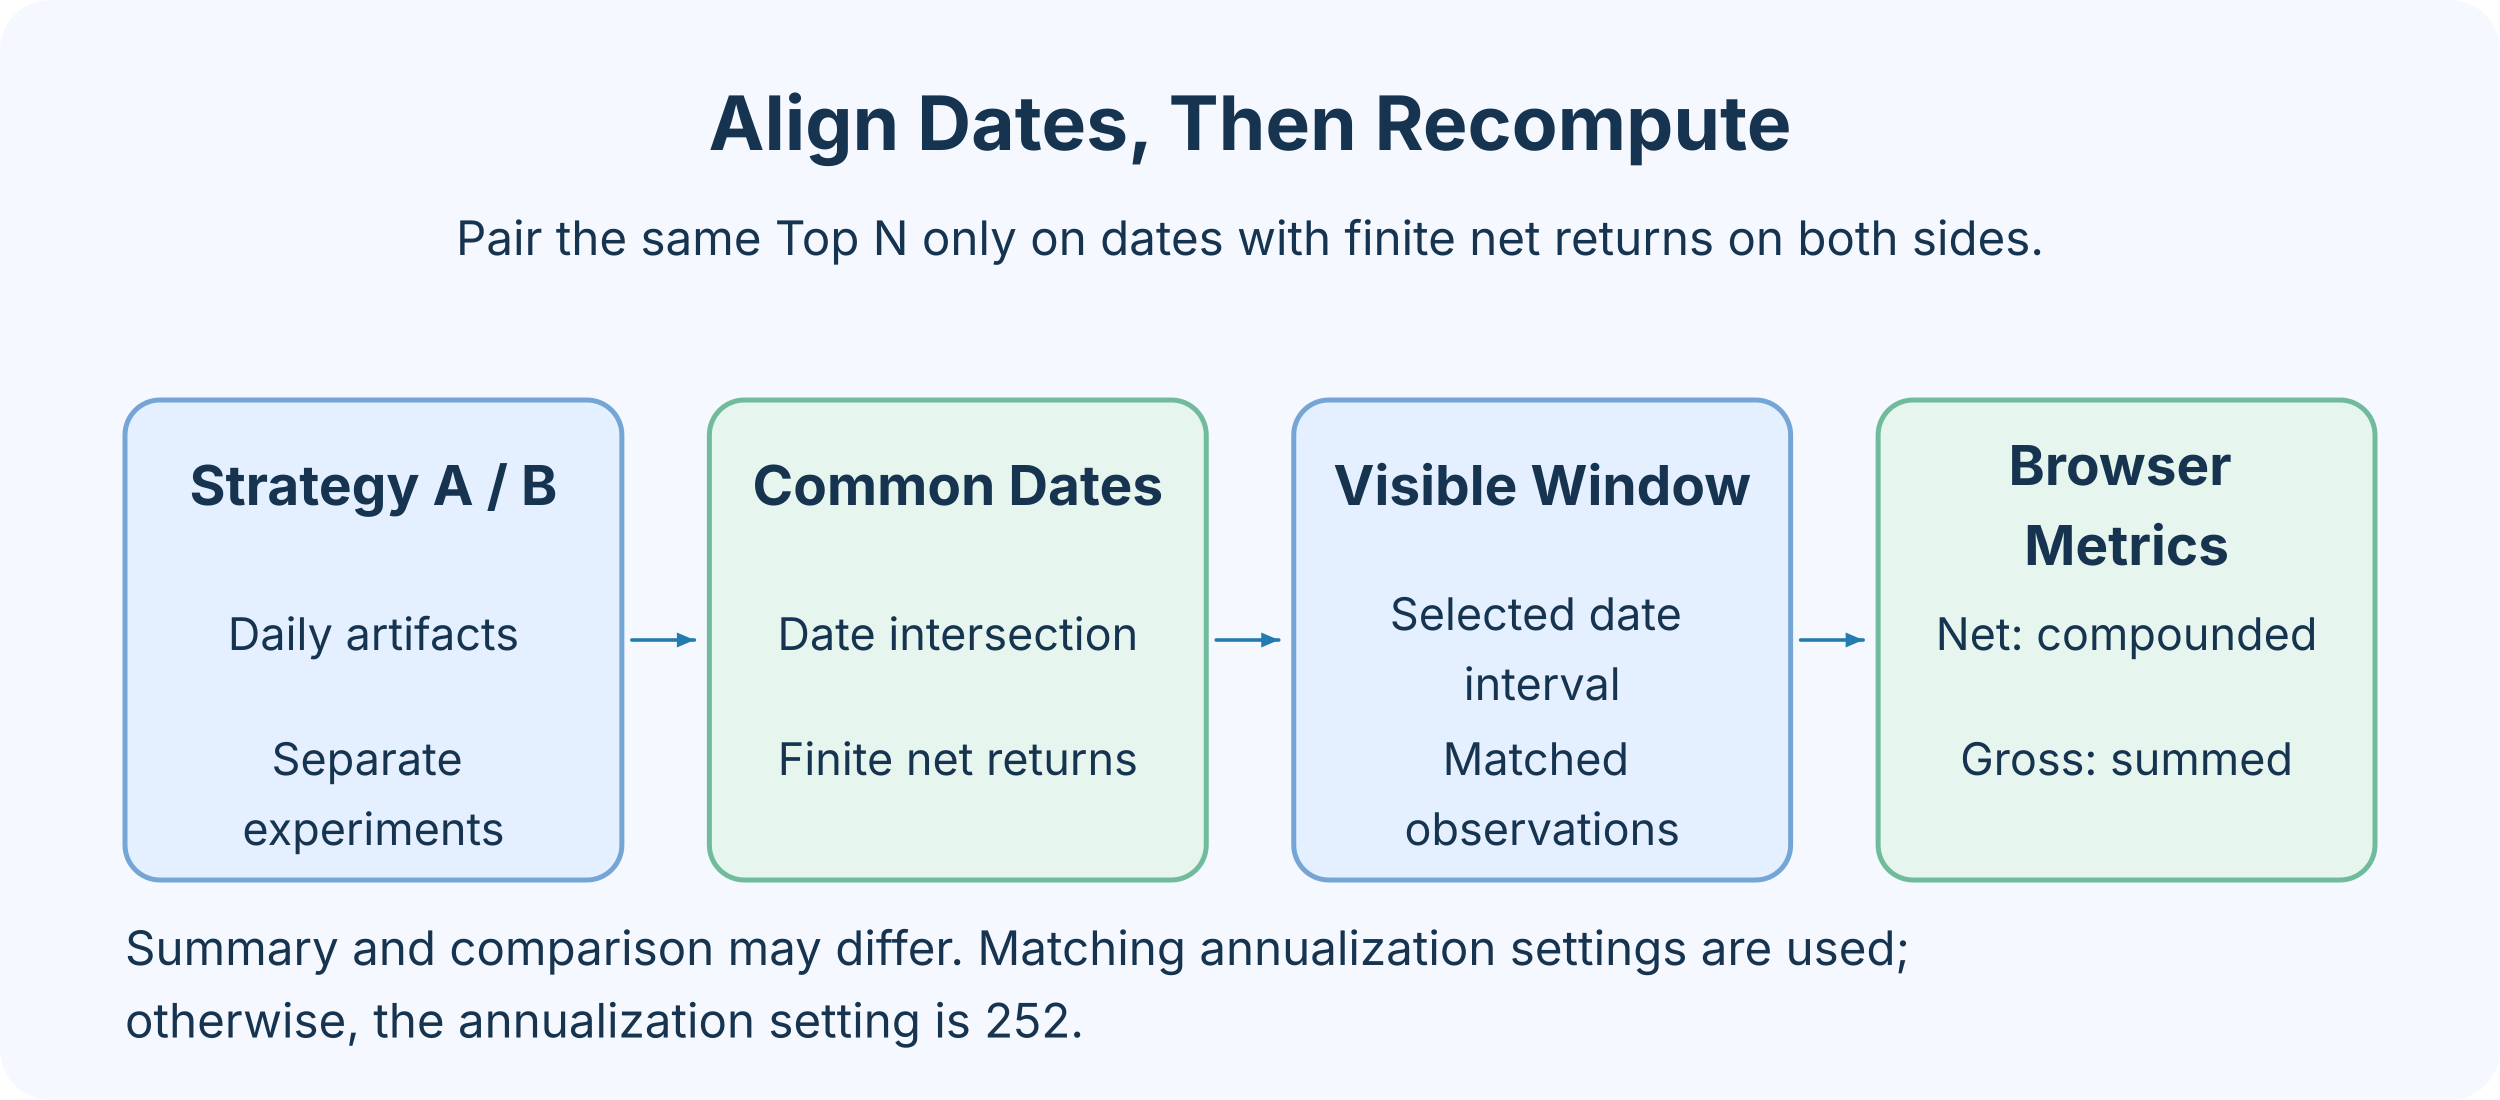
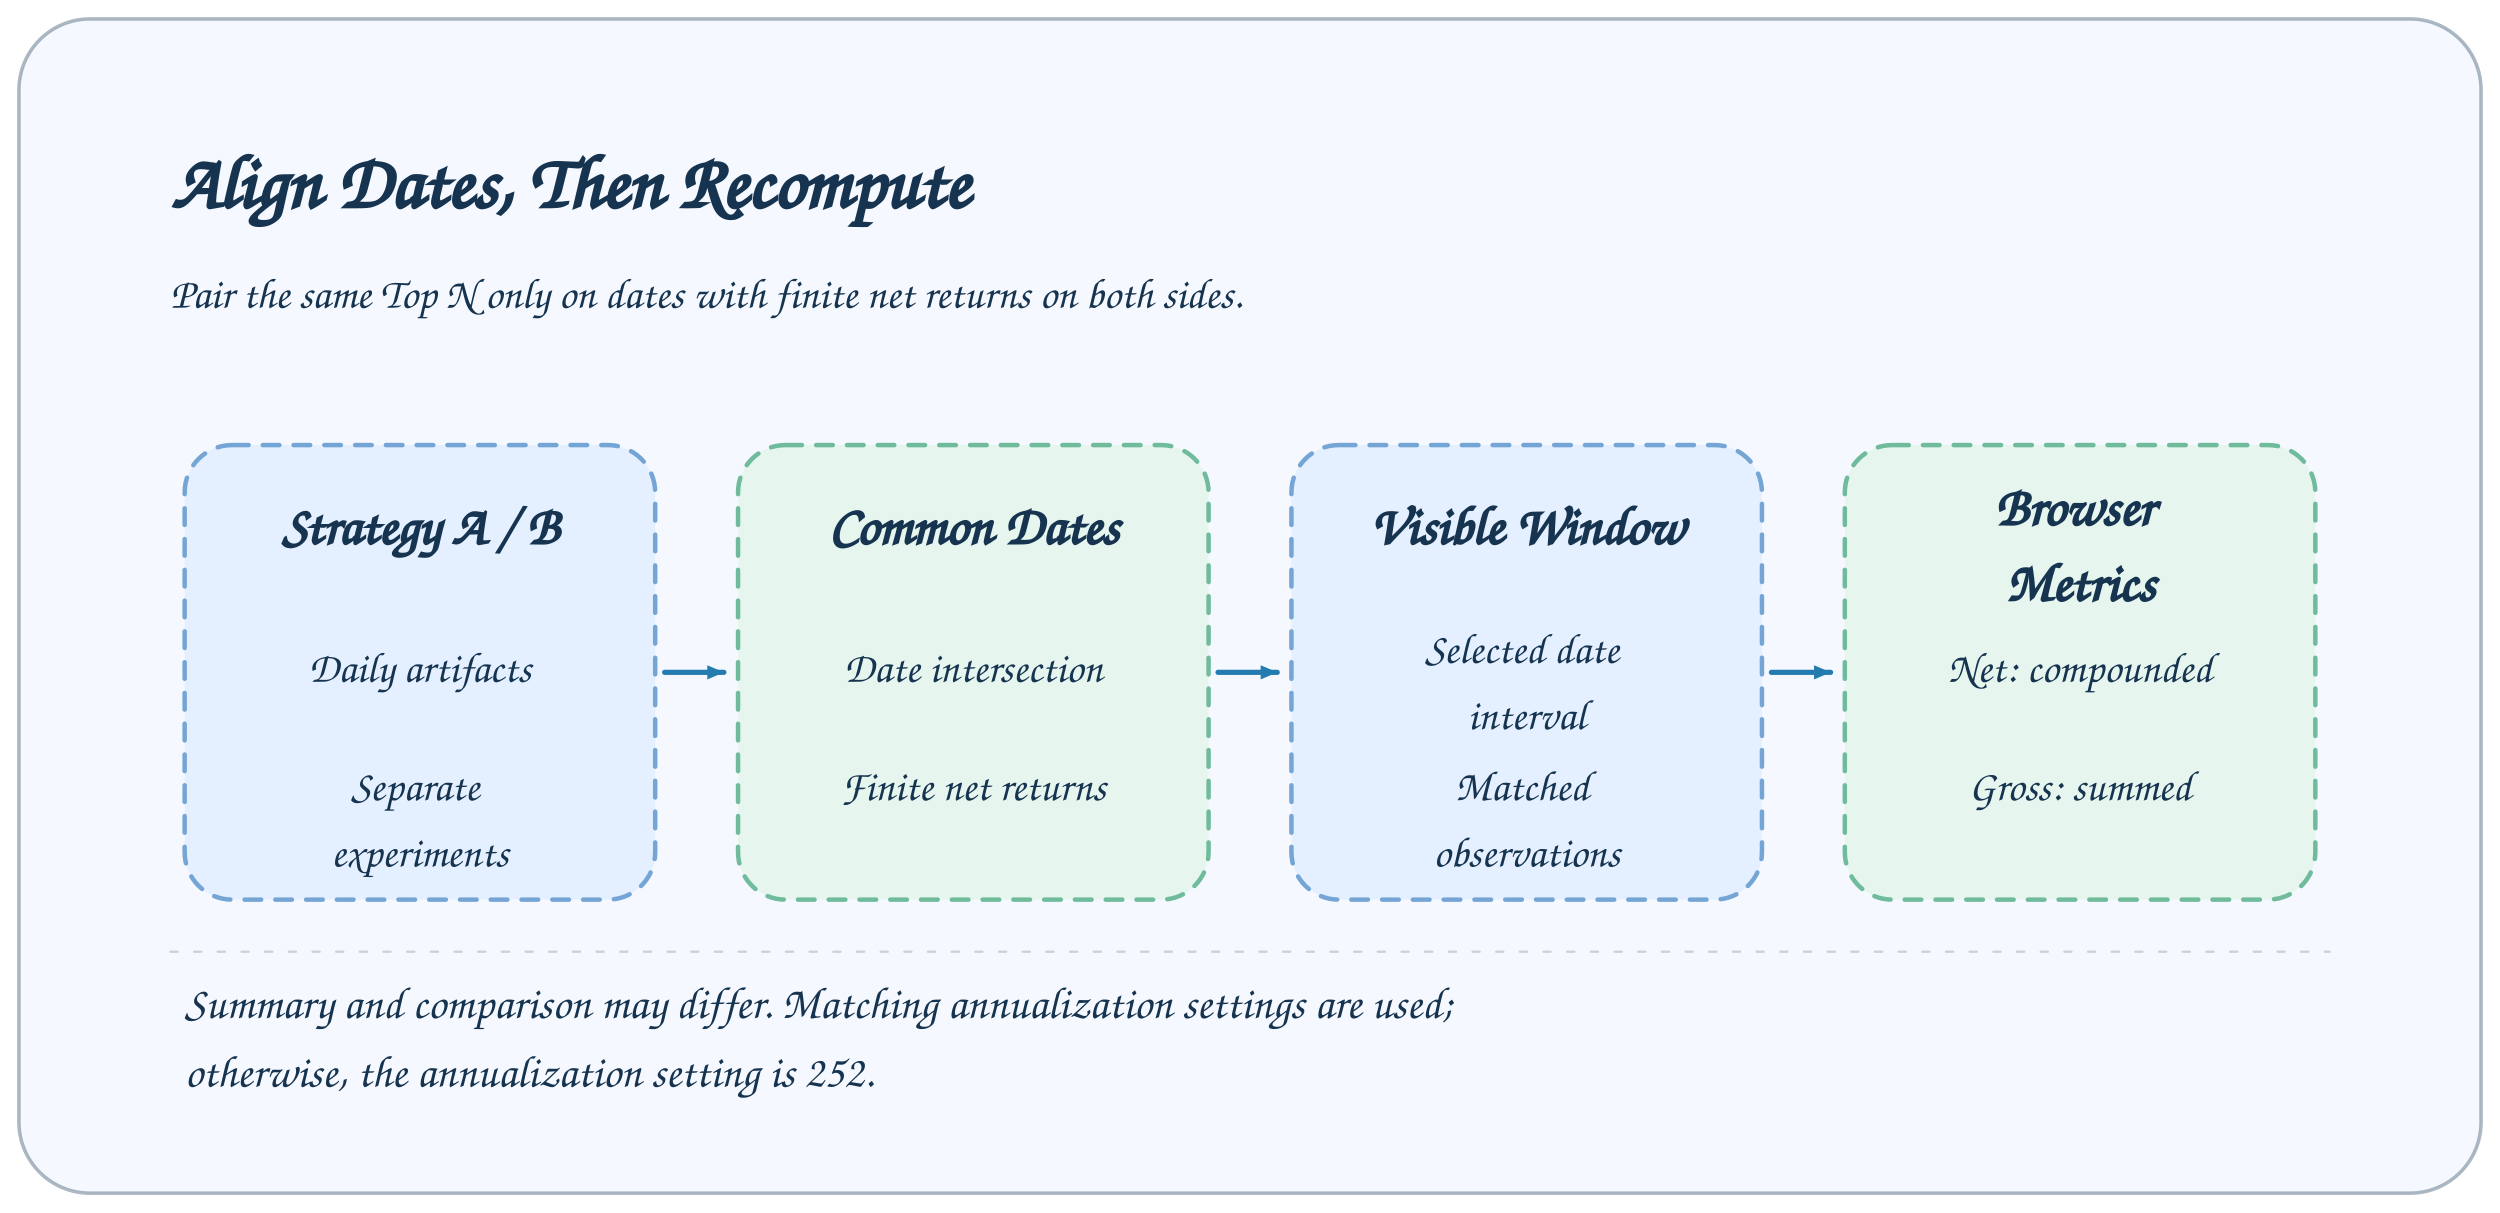
- <svg xmlns="http://www.w3.org/2000/svg" width="1000" height="440" viewBox="0 0 1000 440" role="img" aria-labelledby="title desc">
+ <svg xmlns="http://www.w3.org/2000/svg" width="1056" height="512" viewBox="0 0 1056 512" role="img" aria-labelledby="title desc">
  <defs>
    <marker id="arrow" viewBox="0 0 8 6" refX="7" refY="3" markerWidth="8" markerHeight="6" orient="auto-start-reverse" markerUnits="userSpaceOnUse">
      <path d="M 0 0 L 7 3 L 0 6 z" fill="#247baf" />
    </marker>
  </defs>
-   <rect width="1000" height="440" rx="20" fill="#f5f9ff" />
-   <g font-family="Comic Sans MS, Bradley Hand, -apple-system, BlinkMacSystemFont, Segoe UI, sans-serif" fill="#163450">
-     <text x="500" y="60" font-size="30" font-weight="700" text-anchor="middle">Align Dates, Then Recompute</text>
-     <text x="500" y="102" font-size="19" text-anchor="middle">Pair the same Top N only on dates with finite net returns on both sides.</text>
-     <rect x="50.0" y="160" width="198.75" height="192" rx="14" fill="#e4f0ff" stroke="#74a5d5" stroke-width="2" />
-     <text x="149.375" y="202" text-anchor="middle" font-size="22" font-weight="700">Strategy A / B</text>
-     <text x="149.375" y="260" text-anchor="middle" font-size="18">Daily artifacts</text>
-     <text x="149.375" y="310" text-anchor="middle" font-size="18">
-       <tspan x="149.375" dy="0">Separate</tspan>
-       <tspan x="149.375" dy="28">experiments</tspan>
-     </text>
-     <path d="M 252.75 256 H 277.75" fill="none" stroke="#247baf" stroke-width="1.45" marker-end="url(#arrow)" stroke-linecap="round" stroke-linejoin="round" />
-     <rect x="283.75" y="160" width="198.75" height="192" rx="14" fill="#e6f6ef" stroke="#6fbb9b" stroke-width="2" />
-     <text x="383.125" y="202" text-anchor="middle" font-size="22" font-weight="700">Common Dates</text>
-     <text x="383.125" y="260" text-anchor="middle" font-size="18">Date intersection</text>
-     <text x="383.125" y="310" text-anchor="middle" font-size="18">Finite net returns</text>
-     <path d="M 486.5 256 H 511.5" fill="none" stroke="#247baf" stroke-width="1.45" marker-end="url(#arrow)" stroke-linecap="round" stroke-linejoin="round" />
-     <rect x="517.5" y="160" width="198.75" height="192" rx="14" fill="#e4f0ff" stroke="#74a5d5" stroke-width="2" />
-     <text x="616.875" y="202" text-anchor="middle" font-size="22" font-weight="700">Visible Window</text>
-     <text x="616.875" y="252" text-anchor="middle" font-size="18">
-       <tspan x="616.875" dy="0">Selected date</tspan>
-       <tspan x="616.875" dy="28">interval</tspan>
-     </text>
-     <text x="616.875" y="310" text-anchor="middle" font-size="18">
-       <tspan x="616.875" dy="0">Matched</tspan>
-       <tspan x="616.875" dy="28">observations</tspan>
-     </text>
-     <path d="M 720.25 256 H 745.25" fill="none" stroke="#247baf" stroke-width="1.45" marker-end="url(#arrow)" stroke-linecap="round" stroke-linejoin="round" />
-     <rect x="751.25" y="160" width="198.75" height="192" rx="14" fill="#e6f6ef" stroke="#6fbb9b" stroke-width="2" />
-     <text x="850.625" y="194" text-anchor="middle" font-size="22" font-weight="700">
-       <tspan x="850.625" dy="0">Browser</tspan>
-       <tspan x="850.625" dy="32">Metrics</tspan>
-     </text>
-     <text x="850.625" y="260" text-anchor="middle" font-size="18">Net: compounded</text>
-     <text x="850.625" y="310" text-anchor="middle" font-size="18">Gross: summed</text>
-     <text x="50" y="386" font-size="19">
-       <tspan x="50" dy="0">Summary and comparison may differ. Matching annualization settings are used;</tspan>
-       <tspan x="50" dy="29">otherwise, the annualization setting is 252.</tspan>
-     </text>
+   <rect x="8" y="8" width="1040.0" height="496.0" rx="30" fill="#f5f9ff" stroke="#163450" stroke-width="1.5" stroke-linejoin="round" stroke-opacity="0.35" />
+   <g transform="translate(28 28)" font-family="'Comic Sans MS', 'Chalkboard SE', 'Comic Neue', cursive" data-diagram-content="true">
+     <g font-family="'Comic Sans MS', 'Chalkboard SE', 'Comic Neue', cursive" fill="#163450">
+       <text x="44" y="60" font-size="32" font-weight="700" text-anchor="start">Align Dates, Then Recompute</text>
+       <text x="44" y="102" font-size="18" text-anchor="start" fill="#163450">Pair the same Top N only on dates with finite net returns on both sides.</text>
+       <rect x="50.0" y="160" width="198.75" height="192" rx="20" fill="#e4f0ff" stroke="#74a5d5" stroke-width="1.9" stroke-dasharray="7 6" stroke-linecap="round" />
+       <text x="149.375" y="202" text-anchor="middle" font-size="22.7" font-weight="700">Strategy A / B</text>
+       <text x="149.375" y="260" text-anchor="middle" font-size="18">Daily artifacts</text>
+       <text x="149.375" y="310" text-anchor="middle" font-size="18">
+         <tspan x="149.375" dy="0">Separate</tspan>
+         <tspan x="149.375" dy="28">experiments</tspan>
+       </text>
+       <path d="M 252.75 256 H 277.75" fill="none" stroke="#247baf" stroke-width="2.2" marker-end="url(#arrow)" stroke-linecap="round" stroke-linejoin="round" />
+       <rect x="283.75" y="160" width="198.75" height="192" rx="20" fill="#e6f6ef" stroke="#6fbb9b" stroke-width="1.9" stroke-dasharray="7 6" stroke-linecap="round" />
+       <text x="383.125" y="202" text-anchor="middle" font-size="23" font-weight="700">Common Dates</text>
+       <text x="383.125" y="260" text-anchor="middle" font-size="18">Date intersection</text>
+       <text x="383.125" y="310" text-anchor="middle" font-size="18">Finite net returns</text>
+       <path d="M 486.5 256 H 511.5" fill="none" stroke="#247baf" stroke-width="2.2" marker-end="url(#arrow)" stroke-linecap="round" stroke-linejoin="round" />
+       <rect x="517.5" y="160" width="198.75" height="192" rx="20" fill="#e4f0ff" stroke="#74a5d5" stroke-width="1.9" stroke-dasharray="7 6" stroke-linecap="round" />
+       <text x="616.875" y="202" text-anchor="middle" font-size="23" font-weight="700">Visible Window</text>
+       <text x="616.875" y="252" text-anchor="middle" font-size="18">
+         <tspan x="616.875" dy="0">Selected date</tspan>
+         <tspan x="616.875" dy="28">interval</tspan>
+       </text>
+       <text x="616.875" y="310" text-anchor="middle" font-size="18">
+         <tspan x="616.875" dy="0">Matched</tspan>
+         <tspan x="616.875" dy="28">observations</tspan>
+       </text>
+       <path d="M 720.25 256 H 745.25" fill="none" stroke="#247baf" stroke-width="2.2" marker-end="url(#arrow)" stroke-linecap="round" stroke-linejoin="round" />
+       <rect x="751.25" y="160" width="198.75" height="192" rx="20" fill="#e6f6ef" stroke="#6fbb9b" stroke-width="1.9" stroke-dasharray="7 6" stroke-linecap="round" />
+       <text x="850.625" y="194" text-anchor="middle" font-size="23" font-weight="700">
+         <tspan x="850.625" dy="0">Browser</tspan>
+         <tspan x="850.625" dy="32">Metrics</tspan>
+       </text>
+       <text x="850.625" y="260" text-anchor="middle" font-size="18">Net: compounded</text>
+       <text x="850.625" y="310" text-anchor="middle" font-size="18">Gross: summed</text>
+       <text x="50" y="402.0" font-size="19">
+         <tspan x="50" dy="0">Summary and comparison may differ. Matching annualization settings are used;</tspan>
+         <tspan x="50" dy="29">otherwise, the annualization setting is 252.</tspan>
+       </text>
+     </g>
+     <path d="M 44 374 H 956" fill="none" stroke="#163450" stroke-opacity="0.2" stroke-width="1" stroke-dasharray="3 7" stroke-linecap="round" />
  </g>
</svg>
